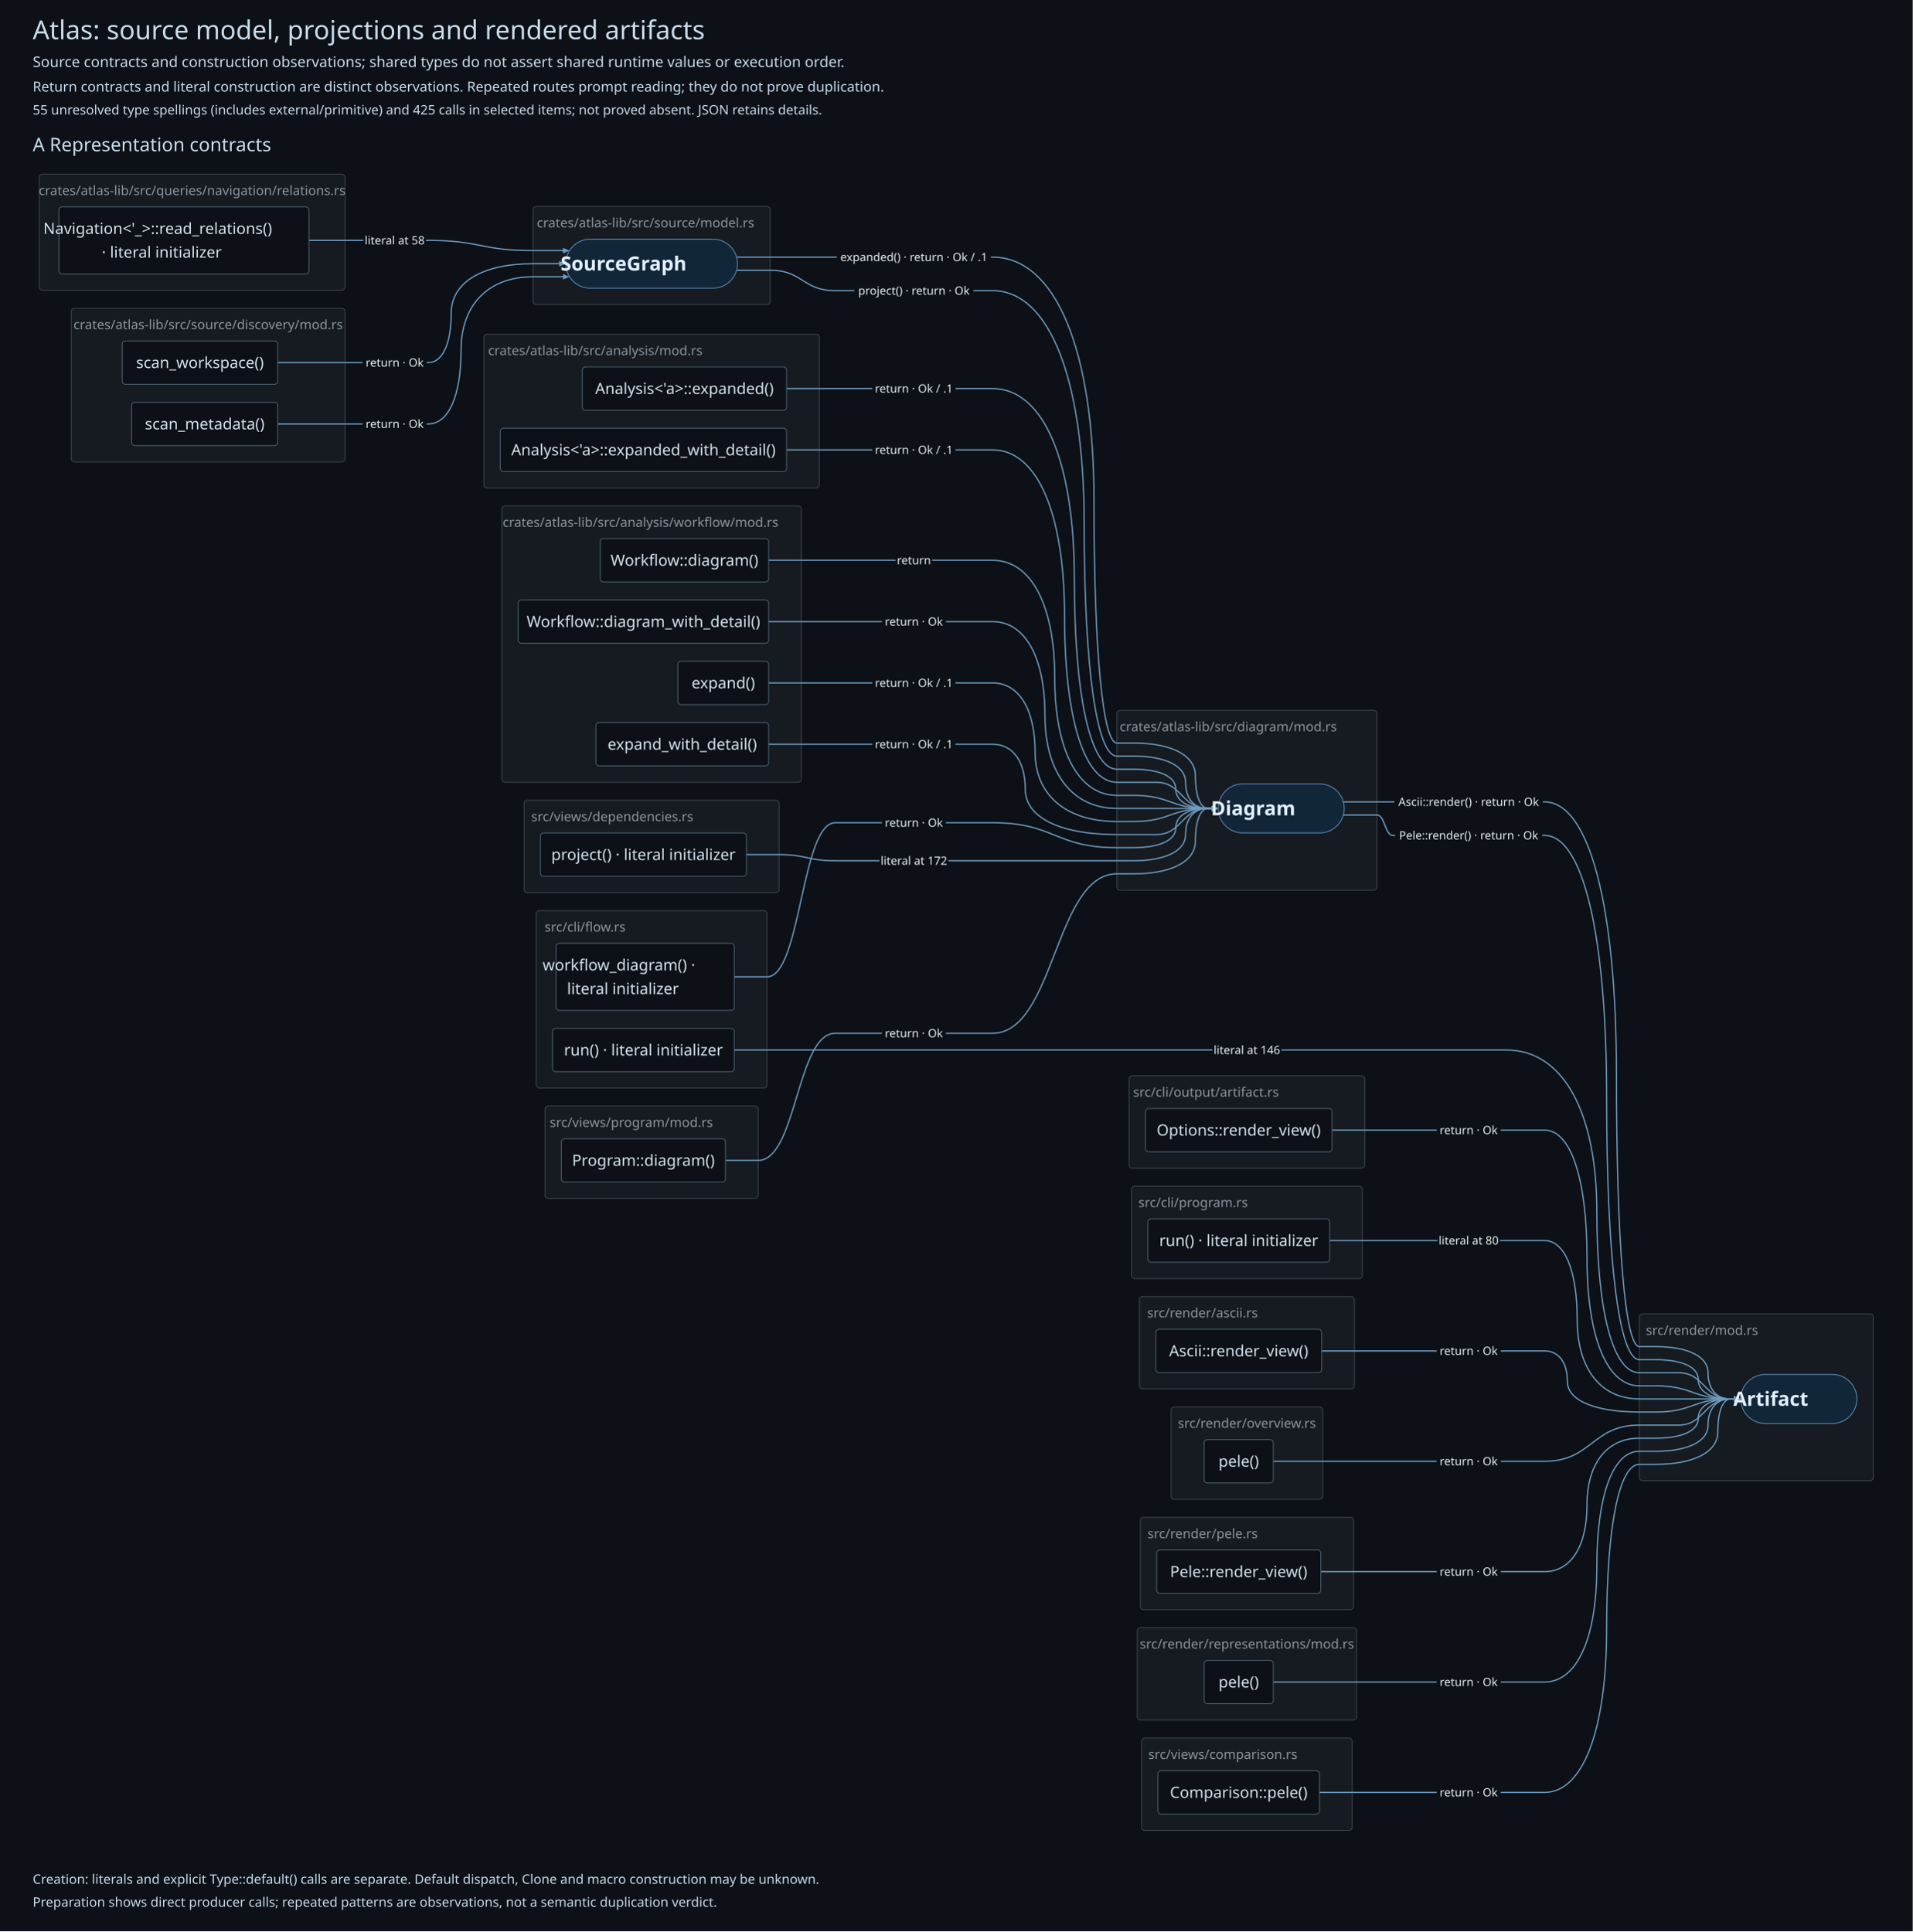
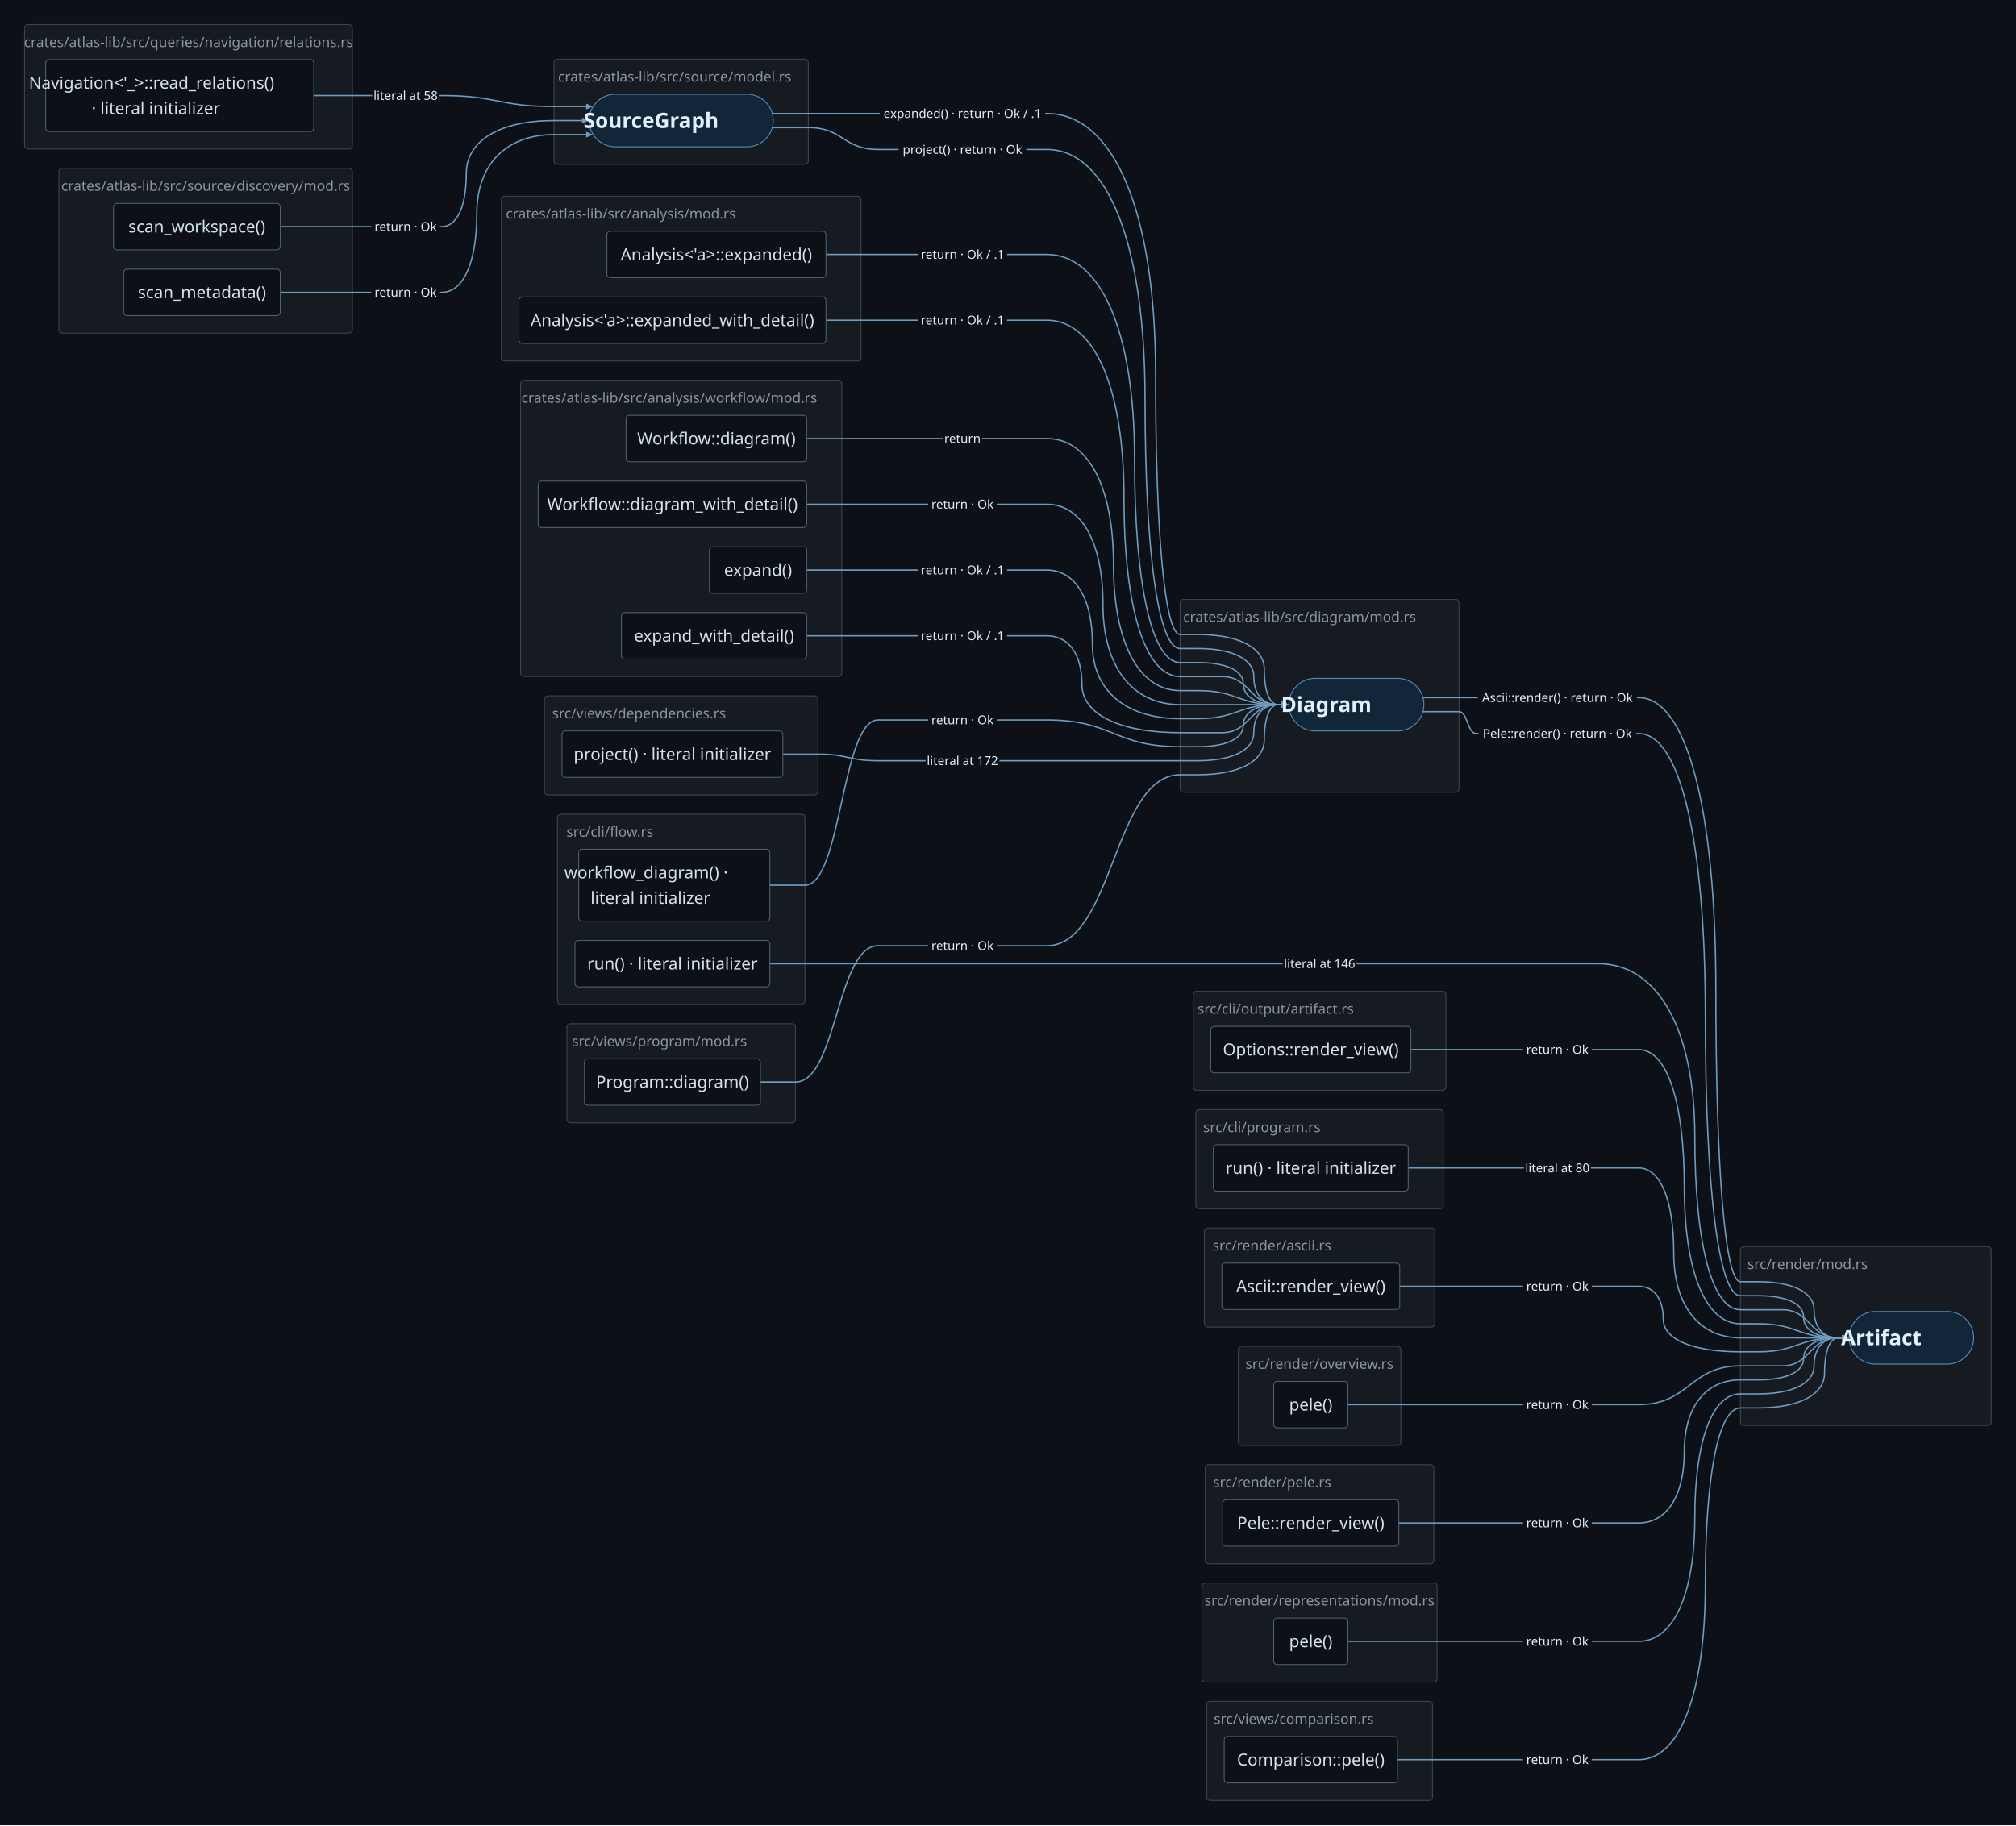
- <svg xmlns="http://www.w3.org/2000/svg" viewBox="0 0 2339 2362" width="2339" height="2362" role="img">
+ <svg xmlns="http://www.w3.org/2000/svg" viewBox="0 0 2299 2082" width="2299" height="2082" role="img">
  <rect width="100%" height="100%" fill="#0d1117" />
-   <text x="40" y="48" font-family="system-ui,sans-serif" font-size="32" fill="#c9dcec">Atlas: source model, projections and rendered artifacts</text>
-   <text x="40" y="82" font-family="system-ui,sans-serif" font-size="18" fill="#c9dcec">Source contracts and construction observations; shared types do not assert shared runtime values or execution order.</text>
-   <text x="40" y="112" font-family="system-ui,sans-serif" font-size="17" fill="#c9dcec">Return contracts and literal construction are distinct observations. Repeated routes prompt reading; they do not prove duplication.</text>
-   <text x="40" y="140" font-family="system-ui,sans-serif" font-size="16" fill="#c9dcec">55 unresolved type spellings (includes external/primitive) and 425 calls in selected items; not proved absent. JSON retains details.</text>
-   <text x="40" y="185" font-family="system-ui,sans-serif" font-size="23" fill="#c9dcec">A  Representation contracts</text>
-   <g transform="translate(40,205)">
+   <g transform="translate(20,20)">
    <svg class="pele pele-flowchart" viewBox="0 0 2259 2042" width="2259" height="2042" style="--_bg:#0d1117;--_fg:#e6edf3;--_m:#8b949e;--_l:#c9d1d9;--_s:#161b22;--_a:#21262d;--_b:#3d444d;--_c:#58a6ff;color:#e6edf3;--_r:4px;--_w:bold;--_fm:monospace;font:16px sans-serif;letter-spacing:normal;word-spacing:normal;text-transform:none;direction:ltr;font-family:sans-serif" fill="#e6edf3" role="graphics-document document" aria-roledescription="flowchart">
      <rect width="100%" height="100%" fill="#0d1117" />
      <g class="pele-clusters">
        <g class="pele-cluster" data-id="af16">
          <rect x="626.46" y="1147.75" width="260.69" height="113" fill="#21262d" fill-opacity="0.5" stroke="#3d444d" style="rx:4px" />
          <text class="pele-cluster-label" fill="#8b949e" x="732.03" y="1173.35" text-anchor="middle">src/views/program/mod.rs</text>
        </g>
        <g class="pele-cluster" data-id="af15">
          <rect x="600.9" y="773.75" width="311.82" height="113" fill="#21262d" fill-opacity="0.5" stroke="#3d444d" style="rx:4px" />
          <text class="pele-cluster-label" fill="#8b949e" x="708.7" y="799.35" text-anchor="middle">src/views/dependencies.rs</text>
        </g>
        <g class="pele-cluster" data-id="af14">
          <rect x="1356.04" y="1920.75" width="257.54" height="113" fill="#21262d" fill-opacity="0.5" stroke="#3d444d" style="rx:4px" />
          <text class="pele-cluster-label" fill="#8b949e" x="1455.38" y="1946.35" text-anchor="middle">src/views/comparison.rs</text>
        </g>
        <g class="pele-cluster" data-id="af13">
          <rect x="1350.76" y="1785.75" width="268.08" height="113" fill="#21262d" fill-opacity="0.5" stroke="#3d444d" style="rx:4px" />
          <text class="pele-cluster-label" fill="#8b949e" x="1484.8" y="1811.35" text-anchor="middle">src/render/representations/mod.rs</text>
        </g>
        <g class="pele-cluster" data-id="af12">
          <rect x="1354.45" y="1650.75" width="260.71" height="113" fill="#21262d" fill-opacity="0.5" stroke="#3d444d" style="rx:4px" />
          <text class="pele-cluster-label" fill="#8b949e" x="1430.69" y="1676.35" text-anchor="middle">src/render/pele.rs</text>
        </g>
        <g class="pele-cluster" data-id="af11">
          <rect x="1392.12" y="1515.75" width="185.36" height="113" fill="#21262d" fill-opacity="0.5" stroke="#3d444d" style="rx:4px" />
          <text class="pele-cluster-label" fill="#8b949e" x="1484.8" y="1541.35" text-anchor="middle">src/render/overview.rs</text>
        </g>
        <g class="pele-cluster" data-id="af10">
          <rect x="1964.71" y="1402" width="286" height="204" fill="#21262d" fill-opacity="0.5" stroke="#3d444d" style="rx:4px" />
          <text class="pele-cluster-label" fill="#8b949e" x="2041.39" y="1427.6" text-anchor="middle">src/render/mod.rs</text>
        </g>
        <g class="pele-cluster" data-id="af9">
          <rect x="1353.4" y="1380.75" width="262.8" height="113" fill="#21262d" fill-opacity="0.5" stroke="#3d444d" style="rx:4px" />
          <text class="pele-cluster-label" fill="#8b949e" x="1430.52" y="1406.35" text-anchor="middle">src/render/ascii.rs</text>
        </g>
        <g class="pele-cluster" data-id="af8">
          <rect x="1343.68" y="1245.75" width="282.26" height="113" fill="#21262d" fill-opacity="0.5" stroke="#3d444d" style="rx:4px" />
          <text class="pele-cluster-label" fill="#8b949e" x="1419.01" y="1271.35" text-anchor="middle">src/cli/program.rs</text>
        </g>
        <g class="pele-cluster" data-id="af7">
          <rect x="1340.72" y="1110.75" width="288.17" height="113" fill="#21262d" fill-opacity="0.5" stroke="#3d444d" style="rx:4px" />
          <text class="pele-cluster-label" fill="#8b949e" x="1434.75" y="1136.35" text-anchor="middle">src/cli/output/artifact.rs</text>
        </g>
        <g class="pele-cluster" data-id="af6">
          <rect x="615.68" y="908.75" width="282.26" height="217" fill="#21262d" fill-opacity="0.5" stroke="#3d444d" style="rx:4px" />
          <text class="pele-cluster-label" fill="#8b949e" x="675.45" y="934.35" text-anchor="middle">src/cli/flow.rs</text>
        </g>
        <g class="pele-cluster" data-id="af5">
          <rect x="611.79" y="47.5" width="290.04" height="120" fill="#21262d" fill-opacity="0.5" stroke="#3d444d" style="rx:4px" />
          <text class="pele-cluster-label" fill="#8b949e" x="749.37" y="73.1" text-anchor="middle">crates/atlas-lib/src/source/model.rs</text>
        </g>
        <g class="pele-cluster" data-id="af4">
          <rect x="47.15" y="172" width="334.74" height="188" fill="#21262d" fill-opacity="0.5" stroke="#3d444d" style="rx:4px" />
          <text class="pele-cluster-label" fill="#8b949e" x="214.52" y="197.6" text-anchor="middle">crates/atlas-lib/src/source/discovery/mod.rs</text>
        </g>
        <g class="pele-cluster" data-id="af3">
          <rect x="8" y="8" width="373.89" height="142" fill="#21262d" fill-opacity="0.5" stroke="#3d444d" style="rx:4px" />
          <text class="pele-cluster-label" fill="#8b949e" x="194.94" y="33.6" text-anchor="middle">crates/atlas-lib/src/queries/navigation/relations.rs</text>
        </g>
        <g class="pele-cluster" data-id="af2">
          <rect x="1325.79" y="663.75" width="318.02" height="220" fill="#21262d" fill-opacity="0.5" stroke="#3d444d" style="rx:4px" />
          <text class="pele-cluster-label" fill="#8b949e" x="1462.04" y="689.35" text-anchor="middle">crates/atlas-lib/src/diagram/mod.rs</text>
        </g>
        <g class="pele-cluster" data-id="af1">
          <rect x="573.67" y="413.75" width="366.28" height="338" fill="#21262d" fill-opacity="0.5" stroke="#3d444d" style="rx:4px" />
          <text class="pele-cluster-label" fill="#8b949e" x="743.25" y="439.35" text-anchor="middle">crates/atlas-lib/src/analysis/workflow/mod.rs</text>
        </g>
        <g class="pele-cluster" data-id="af0">
          <rect x="551.75" y="203.75" width="410.11" height="188" fill="#21262d" fill-opacity="0.5" stroke="#3d444d" style="rx:4px" />
          <text class="pele-cluster-label" fill="#8b949e" x="688" y="229.35" text-anchor="middle">crates/atlas-lib/src/analysis/mod.rs</text>
        </g>
      </g>
      <g class="pele-edges" fill="none" stroke="#c9d1d9" stroke-linecap="round">
        <g class="pele-edge" data-id="L_op0_a1_0" style="stroke:#6f9cc0;stroke-width:1.5px;">
          <path d="M921.86,270.25L1173.79,270.25C1235.79,270.25 1273.79,358.7 1273.79,503C1273.79,647.3 1293.55,735.75 1325.79,735.75L1345.79,735.75C1378.03,735.75 1397.79,744.87 1397.79,759.75C1397.79,774.63 1412.61,783.75 1436.79,783.75L1442.79,783.75" />
          <path class="pele-marker" d="M1449.79,783.75L1441.79,787.11L1441.79,780.39Z" fill="#6f9cc0" stroke="none" />
        </g>
        <g class="pele-edge" data-id="L_op1_a1_0" style="stroke:#6f9cc0;stroke-width:1.5px;">
          <path d="M921.86,345.25L1173.79,345.25C1228.35,345.25 1261.79,422.49 1261.79,548.5C1261.79,674.52 1286.11,751.75 1325.79,751.75L1373.79,751.75C1405.29,751.75 1405.29,783.75 1436.79,783.75L1442.79,783.75" />
          <path class="pele-marker" d="M1449.79,783.75L1441.79,787.11L1441.79,780.39Z" fill="#6f9cc0" stroke="none" />
        </g>
        <g class="pele-edge" data-id="L_op2_a1_0" style="stroke:#6f9cc0;stroke-width:1.5px;">
          <path d="M899.94,480.25L1173.79,480.25C1220.91,480.25 1249.79,534.88 1249.79,624C1249.79,713.13 1278.67,767.75 1325.79,767.75L1345.79,767.75C1391.29,767.75 1391.29,783.75 1436.79,783.75L1442.79,783.75" />
          <path class="pele-marker" d="M1449.79,783.75L1441.79,787.11L1441.79,780.39Z" fill="#6f9cc0" stroke="none" />
        </g>
        <g class="pele-edge" data-id="L_op3_a1_0" style="stroke:#6f9cc0;stroke-width:1.5px;">
          <path d="M899.94,555.25L1173.79,555.25C1213.47,555.25 1237.79,598.67 1237.79,669.5C1237.79,740.34 1271.23,783.75 1325.79,783.75L1442.79,783.75" />
          <path class="pele-marker" d="M1449.79,783.75L1441.79,787.11L1441.79,780.39Z" fill="#6f9cc0" stroke="none" />
        </g>
        <g class="pele-edge" data-id="L_a2_a1_0" style="stroke:#6f9cc0;stroke-width:1.5px;">
          <path d="M860.74,109.5L1173.79,109.5C1250.67,109.5 1297.79,222.41 1297.79,406.63C1297.79,590.84 1308.43,703.75 1325.79,703.75L1345.79,703.75C1392.91,703.75 1421.79,718.95 1421.79,743.75C1421.79,768.55 1427.78,783.75 1437.54,783.75L1442.79,783.75" />
          <path class="pele-marker" d="M1449.79,783.75L1441.79,787.11L1441.79,780.39Z" fill="#6f9cc0" stroke="none" />
        </g>
        <g class="pele-edge" data-id="L_op5_a1_0" style="stroke:#6f9cc0;stroke-width:1.5px;">
          <path d="M899.94,630.25L1173.79,630.25C1206.03,630.25 1225.79,662.46 1225.79,715C1225.79,767.55 1263.79,799.75 1325.79,799.75L1345.79,799.75C1391.29,799.75 1391.29,783.75 1436.79,783.75L1442.79,783.75" />
          <path class="pele-marker" d="M1449.79,783.75L1441.79,787.11L1441.79,780.39Z" fill="#6f9cc0" stroke="none" />
        </g>
        <g class="pele-edge" data-id="L_op6_a1_0" style="stroke:#6f9cc0;stroke-width:1.5px;">
          <path d="M899.94,705.25L1173.79,705.25C1198.59,705.25 1213.79,726.25 1213.79,760.5C1213.79,794.76 1256.35,815.75 1325.79,815.75L1373.79,815.75C1405.29,815.75 1405.29,783.75 1436.79,783.75L1442.79,783.75" />
          <path class="pele-marker" d="M1449.79,783.75L1441.79,787.11L1441.79,780.39Z" fill="#6f9cc0" stroke="none" />
        </g>
        <g class="pele-edge" data-id="L_a2_a1_2" style="stroke:#6f9cc0;stroke-width:1.5px;">
          <path d="M860.74,125.5L901.83,125.5C941.59,125.5 941.59,150.5 981.36,150.5L1173.79,150.5C1243.23,150.5 1285.79,258.66 1285.79,435.13C1285.79,611.59 1300.99,719.75 1325.79,719.75L1345.79,719.75C1385.47,719.75 1409.79,731.91 1409.79,751.75C1409.79,771.59 1420.05,783.75 1436.79,783.75L1442.79,783.75" />
          <path class="pele-marker" d="M1449.79,783.75L1441.79,787.11L1441.79,780.39Z" fill="#6f9cc0" stroke="none" />
        </g>
        <g class="pele-edge" data-id="L_op8_a2_0" style="stroke:#6f9cc0;stroke-width:1.5px;">
          <path d="M337.82,89L483.75,89C547.77,89 547.77,101.5 611.79,101.5L649.41,101.5" />
          <path class="pele-marker" d="M656.41,101.5L648.41,104.86L648.41,98.14Z" fill="#6f9cc0" stroke="none" />
        </g>
        <g class="pele-edge" data-id="L_op9_a2_0" style="stroke:#6f9cc0;stroke-width:1.5px;">
          <path d="M299.59,238.5L483.75,238.5C501.11,238.5 511.75,215.51 511.75,178C511.75,140.49 549.76,117.5 611.79,117.5L644.79,117.5" />
          <path class="pele-marker" d="M651.79,117.5L643.79,120.86L643.79,114.14Z" fill="#6f9cc0" stroke="none" />
        </g>
        <g class="pele-edge" data-id="L_op10_a2_0" style="stroke:#6f9cc0;stroke-width:1.5px;">
          <path d="M299.59,313.5L483.75,313.5C508.55,313.5 523.75,279.3 523.75,223.5C523.75,167.7 557.2,133.5 611.79,133.5L649.41,133.5" />
          <path class="pele-marker" d="M656.41,133.5L648.41,136.86L648.41,130.14Z" fill="#6f9cc0" stroke="none" />
        </g>
        <g class="pele-edge" data-id="L_op11_a1_0" style="stroke:#6f9cc0;stroke-width:1.5px;">
          <path d="M857.93,989.75L897.93,989.75C939.65,989.75 939.65,801.25 981.36,801.25L1173.79,801.25C1249.79,801.25 1249.79,831.75 1325.79,831.75L1345.79,831.75C1378.03,831.75 1397.79,822.63 1397.79,807.75C1397.79,792.87 1412.61,783.75 1436.79,783.75L1442.79,783.75" />
          <path class="pele-marker" d="M1449.79,783.75L1441.79,787.11L1441.79,780.39Z" fill="#6f9cc0" stroke="none" />
        </g>
        <g class="pele-edge" data-id="L_op12_a0_0" style="stroke:#6f9cc0;stroke-width:1.5px;">
          <path d="M857.93,1079.25L1802.36,1079.25C1870.77,1079.25 1912.71,1154.25 1912.71,1276.63C1912.71,1399 1932.47,1474 1964.71,1474L2012.71,1474C2044.21,1474 2044.21,1506 2075.71,1506L2081.71,1506" />
          <path class="pele-marker" d="M2088.71,1506L2080.71,1509.36L2080.71,1502.64Z" fill="#6f9cc0" stroke="none" />
        </g>
        <g class="pele-edge" data-id="L_op13_a0_0" style="stroke:#6f9cc0;stroke-width:1.5px;">
          <path d="M1588.89,1177.25L1848.71,1177.25C1880.95,1177.25 1900.71,1236.67 1900.71,1333.63C1900.71,1430.58 1925.03,1490 1964.71,1490L1984.71,1490C2030.21,1490 2030.21,1506 2075.71,1506L2081.71,1506" />
          <path class="pele-marker" d="M2088.71,1506L2080.71,1509.36L2080.71,1502.64Z" fill="#6f9cc0" stroke="none" />
        </g>
        <g class="pele-edge" data-id="L_op14_a0_0" style="stroke:#6f9cc0;stroke-width:1.5px;">
          <path d="M1585.93,1312.25L1848.71,1312.25C1873.51,1312.25 1888.71,1349.06 1888.71,1409.13C1888.71,1469.19 1917.59,1506 1964.71,1506L2081.71,1506" />
          <path class="pele-marker" d="M2088.71,1506L2080.71,1509.36L2080.71,1502.64Z" fill="#6f9cc0" stroke="none" />
        </g>
        <g class="pele-edge" data-id="L_a1_a0_0" style="stroke:#6f9cc0;stroke-width:1.5px;">
          <path d="M1602.73,775.75L1848.71,775.75C1903.27,775.75 1936.71,902.34 1936.71,1108.88C1936.71,1315.41 1947.35,1442 1964.71,1442L1984.71,1442C2024.39,1442 2048.71,1454.16 2048.71,1474C2048.71,1493.84 2058.97,1506 2075.71,1506L2081.71,1506" />
          <path class="pele-marker" d="M2088.71,1506L2080.71,1509.36L2080.71,1502.64Z" fill="#6f9cc0" stroke="none" />
        </g>
        <g class="pele-edge" data-id="L_op16_a0_0" style="stroke:#6f9cc0;stroke-width:1.5px;">
          <path d="M1576.2,1447.25L1848.71,1447.25C1866.07,1447.25 1876.71,1461.45 1876.71,1484.63C1876.71,1507.8 1910.15,1522 1964.71,1522L1984.71,1522C2030.21,1522 2030.21,1506 2075.71,1506L2081.71,1506" />
          <path class="pele-marker" d="M2088.71,1506L2080.71,1509.36L2080.71,1502.64Z" fill="#6f9cc0" stroke="none" />
        </g>
        <g class="pele-edge" data-id="L_op17_a0_0" style="stroke:#6f9cc0;stroke-width:1.5px;">
          <path d="M1517.09,1582.25L1848.71,1582.25C1906.71,1582.25 1906.71,1538 1964.71,1538L2012.71,1538C2044.21,1538 2044.21,1506 2075.71,1506L2081.71,1506" />
          <path class="pele-marker" d="M2088.71,1506L2080.71,1509.36L2080.71,1502.64Z" fill="#6f9cc0" stroke="none" />
        </g>
        <g class="pele-edge" data-id="L_a1_a0_2" style="stroke:#6f9cc0;stroke-width:1.5px;">
          <path d="M1602.73,791.75L1643.82,791.75C1653.57,791.75 1653.57,816.75 1663.32,816.75L1848.71,816.75C1895.83,816.75 1924.71,938.59 1924.71,1137.38C1924.71,1336.16 1939.91,1458 1964.71,1458L1984.71,1458C2016.95,1458 2036.71,1467.12 2036.71,1482C2036.71,1496.88 2051.53,1506 2075.71,1506L2081.71,1506" />
          <path class="pele-marker" d="M2088.71,1506L2080.71,1509.36L2080.71,1502.64Z" fill="#6f9cc0" stroke="none" />
        </g>
        <g class="pele-edge" data-id="L_op19_a0_0" style="stroke:#6f9cc0;stroke-width:1.5px;">
          <path d="M1575.16,1717.25L1848.71,1717.25C1880.95,1717.25 1900.71,1686.23 1900.71,1635.63C1900.71,1585.02 1925.03,1554 1964.71,1554L1984.71,1554C2016.95,1554 2036.71,1544.88 2036.71,1530C2036.71,1515.12 2051.53,1506 2075.71,1506L2081.71,1506" />
          <path class="pele-marker" d="M2088.71,1506L2080.71,1509.36L2080.71,1502.64Z" fill="#6f9cc0" stroke="none" />
        </g>
        <g class="pele-edge" data-id="L_op20_a0_0" style="stroke:#6f9cc0;stroke-width:1.5px;">
          <path d="M1517.09,1852.25L1848.71,1852.25C1888.39,1852.25 1912.71,1798.62 1912.71,1711.13C1912.71,1623.63 1932.47,1570 1964.71,1570L1984.71,1570C2024.39,1570 2048.71,1557.84 2048.71,1538C2048.71,1518.16 2058.97,1506 2075.71,1506L2081.71,1506" />
          <path class="pele-marker" d="M2088.71,1506L2080.71,1509.36L2080.71,1502.64Z" fill="#6f9cc0" stroke="none" />
        </g>
        <g class="pele-edge" data-id="L_op21_a0_0" style="stroke:#6f9cc0;stroke-width:1.5px;">
          <path d="M1573.57,1987.25L1848.71,1987.25C1895.83,1987.25 1924.71,1911.01 1924.71,1786.63C1924.71,1662.24 1939.91,1586 1964.71,1586L1984.71,1586C2031.83,1586 2060.71,1570.8 2060.71,1546C2060.71,1521.2 2066.69,1506 2076.46,1506L2081.71,1506" />
          <path class="pele-marker" d="M2088.71,1506L2080.71,1509.36L2080.71,1502.64Z" fill="#6f9cc0" stroke="none" />
        </g>
        <g class="pele-edge" data-id="L_op22_a1_0" style="stroke:#6f9cc0;stroke-width:1.5px;">
          <path d="M872.72,840.25L912.72,840.25C947.04,840.25 947.04,847.75 981.36,847.75L1345.79,847.75C1385.47,847.75 1409.79,835.59 1409.79,815.75C1409.79,795.91 1420.05,783.75 1436.79,783.75L1442.79,783.75" />
          <path class="pele-marker" d="M1449.79,783.75L1441.79,787.11L1441.79,780.39Z" fill="#6f9cc0" stroke="none" />
        </g>
        <g class="pele-edge" data-id="L_op23_a1_0" style="stroke:#6f9cc0;stroke-width:1.5px;">
          <path d="M847.15,1214.25L887.15,1214.25C934.26,1214.25 934.26,1058.75 981.36,1058.75L1173.79,1058.75C1249.79,1058.75 1249.79,863.75 1325.79,863.75L1345.79,863.75C1392.91,863.75 1421.79,848.55 1421.79,823.75C1421.79,798.95 1427.78,783.75 1437.54,783.75L1442.79,783.75" />
          <path class="pele-marker" d="M1449.79,783.75L1441.79,787.11L1441.79,780.39Z" fill="#6f9cc0" stroke="none" />
        </g>
      </g>
      <g class="pele-edge-labels" font-size="14">
        <g class="pele-edge-label" data-id="L_op0_a1_0">
          <rect x="1026.72" y="259.75" width="101.72" height="21" rx="3" fill="#0d1117" />
          <text x="1077.58" y="275.15" text-anchor="middle">return · Ok / .1</text>
        </g>
        <g class="pele-edge-label" data-id="L_op1_a1_0">
          <rect x="1026.72" y="334.75" width="101.72" height="21" rx="3" fill="#0d1117" />
          <text x="1077.58" y="350.15" text-anchor="middle">return · Ok / .1</text>
        </g>
        <g class="pele-edge-label" data-id="L_op2_a1_0">
          <rect x="1055.29" y="469.75" width="44.57" height="21" rx="3" fill="#0d1117" />
          <text x="1077.58" y="485.15" text-anchor="middle">return</text>
        </g>
        <g class="pele-edge-label" data-id="L_op3_a1_0">
          <rect x="1038.39" y="544.75" width="78.36" height="21" rx="3" fill="#0d1117" />
          <text x="1077.58" y="560.15" text-anchor="middle">return · Ok</text>
        </g>
        <g class="pele-edge-label" data-id="L_a2_a1_0">
          <rect x="983.36" y="99" width="188.43" height="21" rx="3" fill="#0d1117" />
          <text x="1077.58" y="114.4" text-anchor="middle">expanded() · return · Ok / .1</text>
        </g>
        <g class="pele-edge-label" data-id="L_op5_a1_0">
          <rect x="1026.72" y="619.75" width="101.72" height="21" rx="3" fill="#0d1117" />
          <text x="1077.58" y="635.15" text-anchor="middle">return · Ok / .1</text>
        </g>
        <g class="pele-edge-label" data-id="L_op6_a1_0">
          <rect x="1026.72" y="694.75" width="101.72" height="21" rx="3" fill="#0d1117" />
          <text x="1077.58" y="710.15" text-anchor="middle">return · Ok / .1</text>
        </g>
        <g class="pele-edge-label" data-id="L_a2_a1_2">
          <rect x="1004.77" y="140" width="145.61" height="21" rx="3" fill="#0d1117" />
          <text x="1077.58" y="155.4" text-anchor="middle">project() · return · Ok</text>
        </g>
        <g class="pele-edge-label" data-id="L_op8_a2_0">
          <rect x="404.33" y="78.5" width="76.47" height="21" rx="3" fill="#0d1117" />
          <text x="442.57" y="93.9" text-anchor="middle">literal at 58</text>
        </g>
        <g class="pele-edge-label" data-id="L_op9_a2_0">
          <rect x="403.39" y="228" width="78.36" height="21" rx="3" fill="#0d1117" />
          <text x="442.57" y="243.4" text-anchor="middle">return · Ok</text>
        </g>
        <g class="pele-edge-label" data-id="L_op10_a2_0">
          <rect x="403.39" y="303" width="78.36" height="21" rx="3" fill="#0d1117" />
          <text x="442.57" y="318.4" text-anchor="middle">return · Ok</text>
        </g>
        <g class="pele-edge-label" data-id="L_op11_a1_0">
          <rect x="1038.39" y="790.75" width="78.36" height="21" rx="3" fill="#0d1117" />
          <text x="1077.58" y="806.15" text-anchor="middle">return · Ok</text>
        </g>
        <g class="pele-edge-label" data-id="L_op12_a0_0">
          <rect x="1442.68" y="1068.75" width="84.26" height="21" rx="3" fill="#0d1117" />
          <text x="1484.8" y="1084.15" text-anchor="middle">literal at 146</text>
        </g>
        <g class="pele-edge-label" data-id="L_op13_a0_0">
          <rect x="1716.83" y="1166.75" width="78.36" height="21" rx="3" fill="#0d1117" />
          <text x="1756.01" y="1182.15" text-anchor="middle">return · Ok</text>
        </g>
        <g class="pele-edge-label" data-id="L_op14_a0_0">
          <rect x="1717.77" y="1301.75" width="76.47" height="21" rx="3" fill="#0d1117" />
          <text x="1756.01" y="1317.15" text-anchor="middle">literal at 80</text>
        </g>
        <g class="pele-edge-label" data-id="L_a1_a0_0">
          <rect x="1665.32" y="765.25" width="181.39" height="21" rx="3" fill="#0d1117" />
          <text x="1756.01" y="780.65" text-anchor="middle">Ascii::render() · return · Ok</text>
        </g>
        <g class="pele-edge-label" data-id="L_op16_a0_0">
          <rect x="1716.83" y="1436.75" width="78.36" height="21" rx="3" fill="#0d1117" />
          <text x="1756.01" y="1452.15" text-anchor="middle">return · Ok</text>
        </g>
        <g class="pele-edge-label" data-id="L_op17_a0_0">
          <rect x="1716.83" y="1571.75" width="78.36" height="21" rx="3" fill="#0d1117" />
          <text x="1756.01" y="1587.15" text-anchor="middle">return · Ok</text>
        </g>
        <g class="pele-edge-label" data-id="L_a1_a0_2">
          <rect x="1666.09" y="806.25" width="179.85" height="21" rx="3" fill="#0d1117" />
          <text x="1756.01" y="821.65" text-anchor="middle">Pele::render() · return · Ok</text>
        </g>
        <g class="pele-edge-label" data-id="L_op19_a0_0">
          <rect x="1716.83" y="1706.75" width="78.36" height="21" rx="3" fill="#0d1117" />
          <text x="1756.01" y="1722.15" text-anchor="middle">return · Ok</text>
        </g>
        <g class="pele-edge-label" data-id="L_op20_a0_0">
          <rect x="1716.83" y="1841.75" width="78.36" height="21" rx="3" fill="#0d1117" />
          <text x="1756.01" y="1857.15" text-anchor="middle">return · Ok</text>
        </g>
        <g class="pele-edge-label" data-id="L_op21_a0_0">
          <rect x="1716.83" y="1976.75" width="78.36" height="21" rx="3" fill="#0d1117" />
          <text x="1756.01" y="1992.15" text-anchor="middle">return · Ok</text>
        </g>
        <g class="pele-edge-label" data-id="L_op22_a1_0">
          <rect x="1035.45" y="837.25" width="84.26" height="21" rx="3" fill="#0d1117" />
          <text x="1077.58" y="852.65" text-anchor="middle">literal at 172</text>
        </g>
        <g class="pele-edge-label" data-id="L_op23_a1_0">
          <rect x="1038.39" y="1048.25" width="78.36" height="21" rx="3" fill="#0d1117" />
          <text x="1077.58" y="1063.65" text-anchor="middle">return · Ok</text>
        </g>
      </g>
      <g class="pele-nodes">
        <g class="pele-node pele-shape-rect operation" data-id="op0" transform="translate(796.97,270.25)">
          <rect x="-124.89" y="-26.5" width="249.79" height="53" fill="#161b22" stroke="#3d444d" style="rx:4px;fill:#0d1117;stroke:#4a6070;" />
          <text class="pele-label" style="fill:#d4e2ee;font-size:19px;" x="0" y="6.65" text-anchor="middle">Analysis&lt;'a&gt;::expanded()</text>
        </g>
        <g class="pele-node pele-shape-rect operation" data-id="op1" transform="translate(746.81,345.25)">
          <rect x="-175.05" y="-26.5" width="350.11" height="53" fill="#161b22" stroke="#3d444d" style="rx:4px;fill:#0d1117;stroke:#4a6070;" />
          <text class="pele-label" style="fill:#d4e2ee;font-size:19px;" x="0" y="6.65" text-anchor="middle">Analysis&lt;'a&gt;::expanded_with_detail()</text>
        </g>
        <g class="pele-node pele-shape-rect operation" data-id="op2" transform="translate(796.97,480.25)">
          <rect x="-102.98" y="-26.5" width="205.96" height="53" fill="#161b22" stroke="#3d444d" style="rx:4px;fill:#0d1117;stroke:#4a6070;" />
          <text class="pele-label" style="fill:#d4e2ee;font-size:19px;" x="0" y="6.65" text-anchor="middle">Workflow::diagram()</text>
        </g>
        <g class="pele-node pele-shape-rect operation" data-id="op3" transform="translate(746.81,555.25)">
          <rect x="-153.14" y="-26.5" width="306.27" height="53" fill="#161b22" stroke="#3d444d" style="rx:4px;fill:#0d1117;stroke:#4a6070;" />
          <text class="pele-label" style="fill:#d4e2ee;font-size:19px;" x="0" y="6.65" text-anchor="middle">Workflow::diagram_with_detail()</text>
        </g>
        <g class="pele-node pele-shape-rect operation" data-id="op5" transform="translate(844.46,630.25)">
          <rect x="-55.49" y="-26.5" width="110.97" height="53" fill="#161b22" stroke="#3d444d" style="rx:4px;fill:#0d1117;stroke:#4a6070;" />
          <text class="pele-label" style="fill:#d4e2ee;font-size:19px;" x="0" y="6.65" text-anchor="middle">expand()</text>
        </g>
        <g class="pele-node pele-shape-rect operation" data-id="op6" transform="translate(794.3,705.25)">
          <rect x="-105.65" y="-26.5" width="211.29" height="53" fill="#161b22" stroke="#3d444d" style="rx:4px;fill:#0d1117;stroke:#4a6070;" />
          <text class="pele-label" style="fill:#d4e2ee;font-size:19px;" x="0" y="6.65" text-anchor="middle">expand_with_detail()</text>
        </g>
        <g class="pele-node pele-shape-stadium object" data-id="a1" transform="translate(1526.8,783.75)">
          <rect x="-77.01" y="-30" width="154.02" height="60" rx="30" fill="#161b22" stroke="#3d444d" style="fill:#12263a;stroke:#5b8db5;" />
          <text class="pele-label" style="fill:#e3f0fb;font-size:24px;font-weight:bold;" font-weight="bold" text-anchor="middle" xml:space="preserve">
            <tspan x="0" y="8.4">Diagram</tspan>
          </text>
        </g>
        <g class="pele-node pele-shape-rect operation" data-id="op8" transform="translate(184.94,89)">
          <rect x="-152.87" y="-41" width="305.74" height="82" fill="#161b22" stroke="#3d444d" style="rx:4px;fill:#0d1117;stroke:#4a6070;" />
          <text class="pele-label" style="fill:#d4e2ee;font-size:19px;" text-anchor="middle" xml:space="preserve">
            <tspan x="0" y="-7.85">Navigation&lt;'_&gt;::read_relations()</tspan>
            <tspan x="0" y="21.15">· literal initializer</tspan>
          </text>
        </g>
        <g class="pele-node pele-shape-rect operation" data-id="op9" transform="translate(204.52,238.5)">
          <rect x="-95.07" y="-26.5" width="190.15" height="53" fill="#161b22" stroke="#3d444d" style="rx:4px;fill:#0d1117;stroke:#4a6070;" />
          <text class="pele-label" style="fill:#d4e2ee;font-size:19px;" x="0" y="6.65" text-anchor="middle">scan_workspace()</text>
        </g>
        <g class="pele-node pele-shape-rect operation" data-id="op10" transform="translate(210.32,313.5)">
          <rect x="-89.28" y="-26.5" width="178.56" height="53" fill="#161b22" stroke="#3d444d" style="rx:4px;fill:#0d1117;stroke:#4a6070;" />
          <text class="pele-label" style="fill:#d4e2ee;font-size:19px;" x="0" y="6.65" text-anchor="middle">scan_metadata()</text>
        </g>
        <g class="pele-node pele-shape-stadium object" data-id="a2" transform="translate(756.81,117.5)">
          <rect x="-105.02" y="-30" width="210.04" height="60" rx="30" fill="#161b22" stroke="#3d444d" style="fill:#12263a;stroke:#5b8db5;" />
          <text class="pele-label" style="fill:#e3f0fb;font-size:24px;font-weight:bold;" font-weight="bold" text-anchor="middle" xml:space="preserve">
            <tspan x="0" y="8.4">SourceGraph</tspan>
          </text>
        </g>
        <g class="pele-node pele-shape-rect operation" data-id="op11" transform="translate(748.92,989.75)">
          <rect x="-109.02" y="-41" width="218.04" height="82" fill="#161b22" stroke="#3d444d" style="rx:4px;fill:#0d1117;stroke:#4a6070;" />
          <text class="pele-label" style="fill:#d4e2ee;font-size:19px;" text-anchor="middle" xml:space="preserve">
            <tspan x="0" y="-7.85">workflow_diagram() ·</tspan>
            <tspan x="0" y="21.15">literal initializer</tspan>
          </text>
        </g>
        <g class="pele-node pele-shape-rect operation" data-id="op12" transform="translate(746.81,1079.25)">
          <rect x="-111.13" y="-26.5" width="222.26" height="53" fill="#161b22" stroke="#3d444d" style="rx:4px;fill:#0d1117;stroke:#4a6070;" />
          <text class="pele-label" style="fill:#d4e2ee;font-size:19px;" x="0" y="6.65" text-anchor="middle">run() · literal initializer</text>
        </g>
        <g class="pele-node pele-shape-rect operation" data-id="op13" transform="translate(1474.8,1177.25)">
          <rect x="-114.08" y="-26.5" width="228.17" height="53" fill="#161b22" stroke="#3d444d" style="rx:4px;fill:#0d1117;stroke:#4a6070;" />
          <text class="pele-label" style="fill:#d4e2ee;font-size:19px;" x="0" y="6.65" text-anchor="middle">Options::render_view()</text>
        </g>
        <g class="pele-node pele-shape-rect operation" data-id="op14" transform="translate(1474.8,1312.25)">
          <rect x="-111.13" y="-26.5" width="222.26" height="53" fill="#161b22" stroke="#3d444d" style="rx:4px;fill:#0d1117;stroke:#4a6070;" />
          <text class="pele-label" style="fill:#d4e2ee;font-size:19px;" x="0" y="6.65" text-anchor="middle">run() · literal initializer</text>
        </g>
        <g class="pele-node pele-shape-rect operation" data-id="op16" transform="translate(1474.8,1447.25)">
          <rect x="-101.4" y="-26.5" width="202.8" height="53" fill="#161b22" stroke="#3d444d" style="rx:4px;fill:#0d1117;stroke:#4a6070;" />
          <text class="pele-label" style="fill:#d4e2ee;font-size:19px;" x="0" y="6.65" text-anchor="middle">Ascii::render_view()</text>
        </g>
        <g class="pele-node pele-shape-stadium object" data-id="a0" transform="translate(2159.71,1506)">
          <rect x="-71" y="-30" width="142" height="60" rx="30" fill="#161b22" stroke="#3d444d" style="fill:#12263a;stroke:#5b8db5;" />
          <text class="pele-label" style="fill:#e3f0fb;font-size:24px;font-weight:bold;" font-weight="bold" text-anchor="middle" xml:space="preserve">
            <tspan x="0" y="8.4">Artifact</tspan>
          </text>
        </g>
        <g class="pele-node pele-shape-rect operation" data-id="op17" transform="translate(1474.8,1582.25)">
          <rect x="-42.28" y="-26.5" width="84.56" height="53" fill="#161b22" stroke="#3d444d" style="rx:4px;fill:#0d1117;stroke:#4a6070;" />
          <text class="pele-label" style="fill:#d4e2ee;font-size:19px;" x="0" y="6.65" text-anchor="middle">pele()</text>
        </g>
        <g class="pele-node pele-shape-rect operation" data-id="op19" transform="translate(1474.8,1717.25)">
          <rect x="-100.36" y="-26.5" width="200.71" height="53" fill="#161b22" stroke="#3d444d" style="rx:4px;fill:#0d1117;stroke:#4a6070;" />
          <text class="pele-label" style="fill:#d4e2ee;font-size:19px;" x="0" y="6.65" text-anchor="middle">Pele::render_view()</text>
        </g>
        <g class="pele-node pele-shape-rect operation" data-id="op20" transform="translate(1474.8,1852.25)">
          <rect x="-42.28" y="-26.5" width="84.56" height="53" fill="#161b22" stroke="#3d444d" style="rx:4px;fill:#0d1117;stroke:#4a6070;" />
          <text class="pele-label" style="fill:#d4e2ee;font-size:19px;" x="0" y="6.65" text-anchor="middle">pele()</text>
        </g>
        <g class="pele-node pele-shape-rect operation" data-id="op21" transform="translate(1474.8,1987.25)">
          <rect x="-98.77" y="-26.5" width="197.54" height="53" fill="#161b22" stroke="#3d444d" style="rx:4px;fill:#0d1117;stroke:#4a6070;" />
          <text class="pele-label" style="fill:#d4e2ee;font-size:19px;" x="0" y="6.65" text-anchor="middle">Comparison::pele()</text>
        </g>
        <g class="pele-node pele-shape-rect operation" data-id="op22" transform="translate(746.81,840.25)">
          <rect x="-125.91" y="-26.5" width="251.82" height="53" fill="#161b22" stroke="#3d444d" style="rx:4px;fill:#0d1117;stroke:#4a6070;" />
          <text class="pele-label" style="fill:#d4e2ee;font-size:19px;" x="0" y="6.65" text-anchor="middle">project() · literal initializer</text>
        </g>
        <g class="pele-node pele-shape-rect operation" data-id="op23" transform="translate(746.81,1214.25)">
          <rect x="-100.35" y="-26.5" width="200.69" height="53" fill="#161b22" stroke="#3d444d" style="rx:4px;fill:#0d1117;stroke:#4a6070;" />
          <text class="pele-label" style="fill:#d4e2ee;font-size:19px;" x="0" y="6.65" text-anchor="middle">Program::diagram()</text>
        </g>
      </g>
    </svg>
  </g>
-   <text x="40" y="2304" font-family="system-ui,sans-serif" font-size="16" fill="#c9dcec">Creation: literals and explicit Type::default() calls are separate. Default dispatch, Clone and macro construction may be unknown.</text>
-   <text x="40" y="2332" font-family="system-ui,sans-serif" font-size="16" fill="#c9dcec">Preparation shows direct producer calls; repeated patterns are observations, not a semantic duplication verdict.</text>
</svg>
